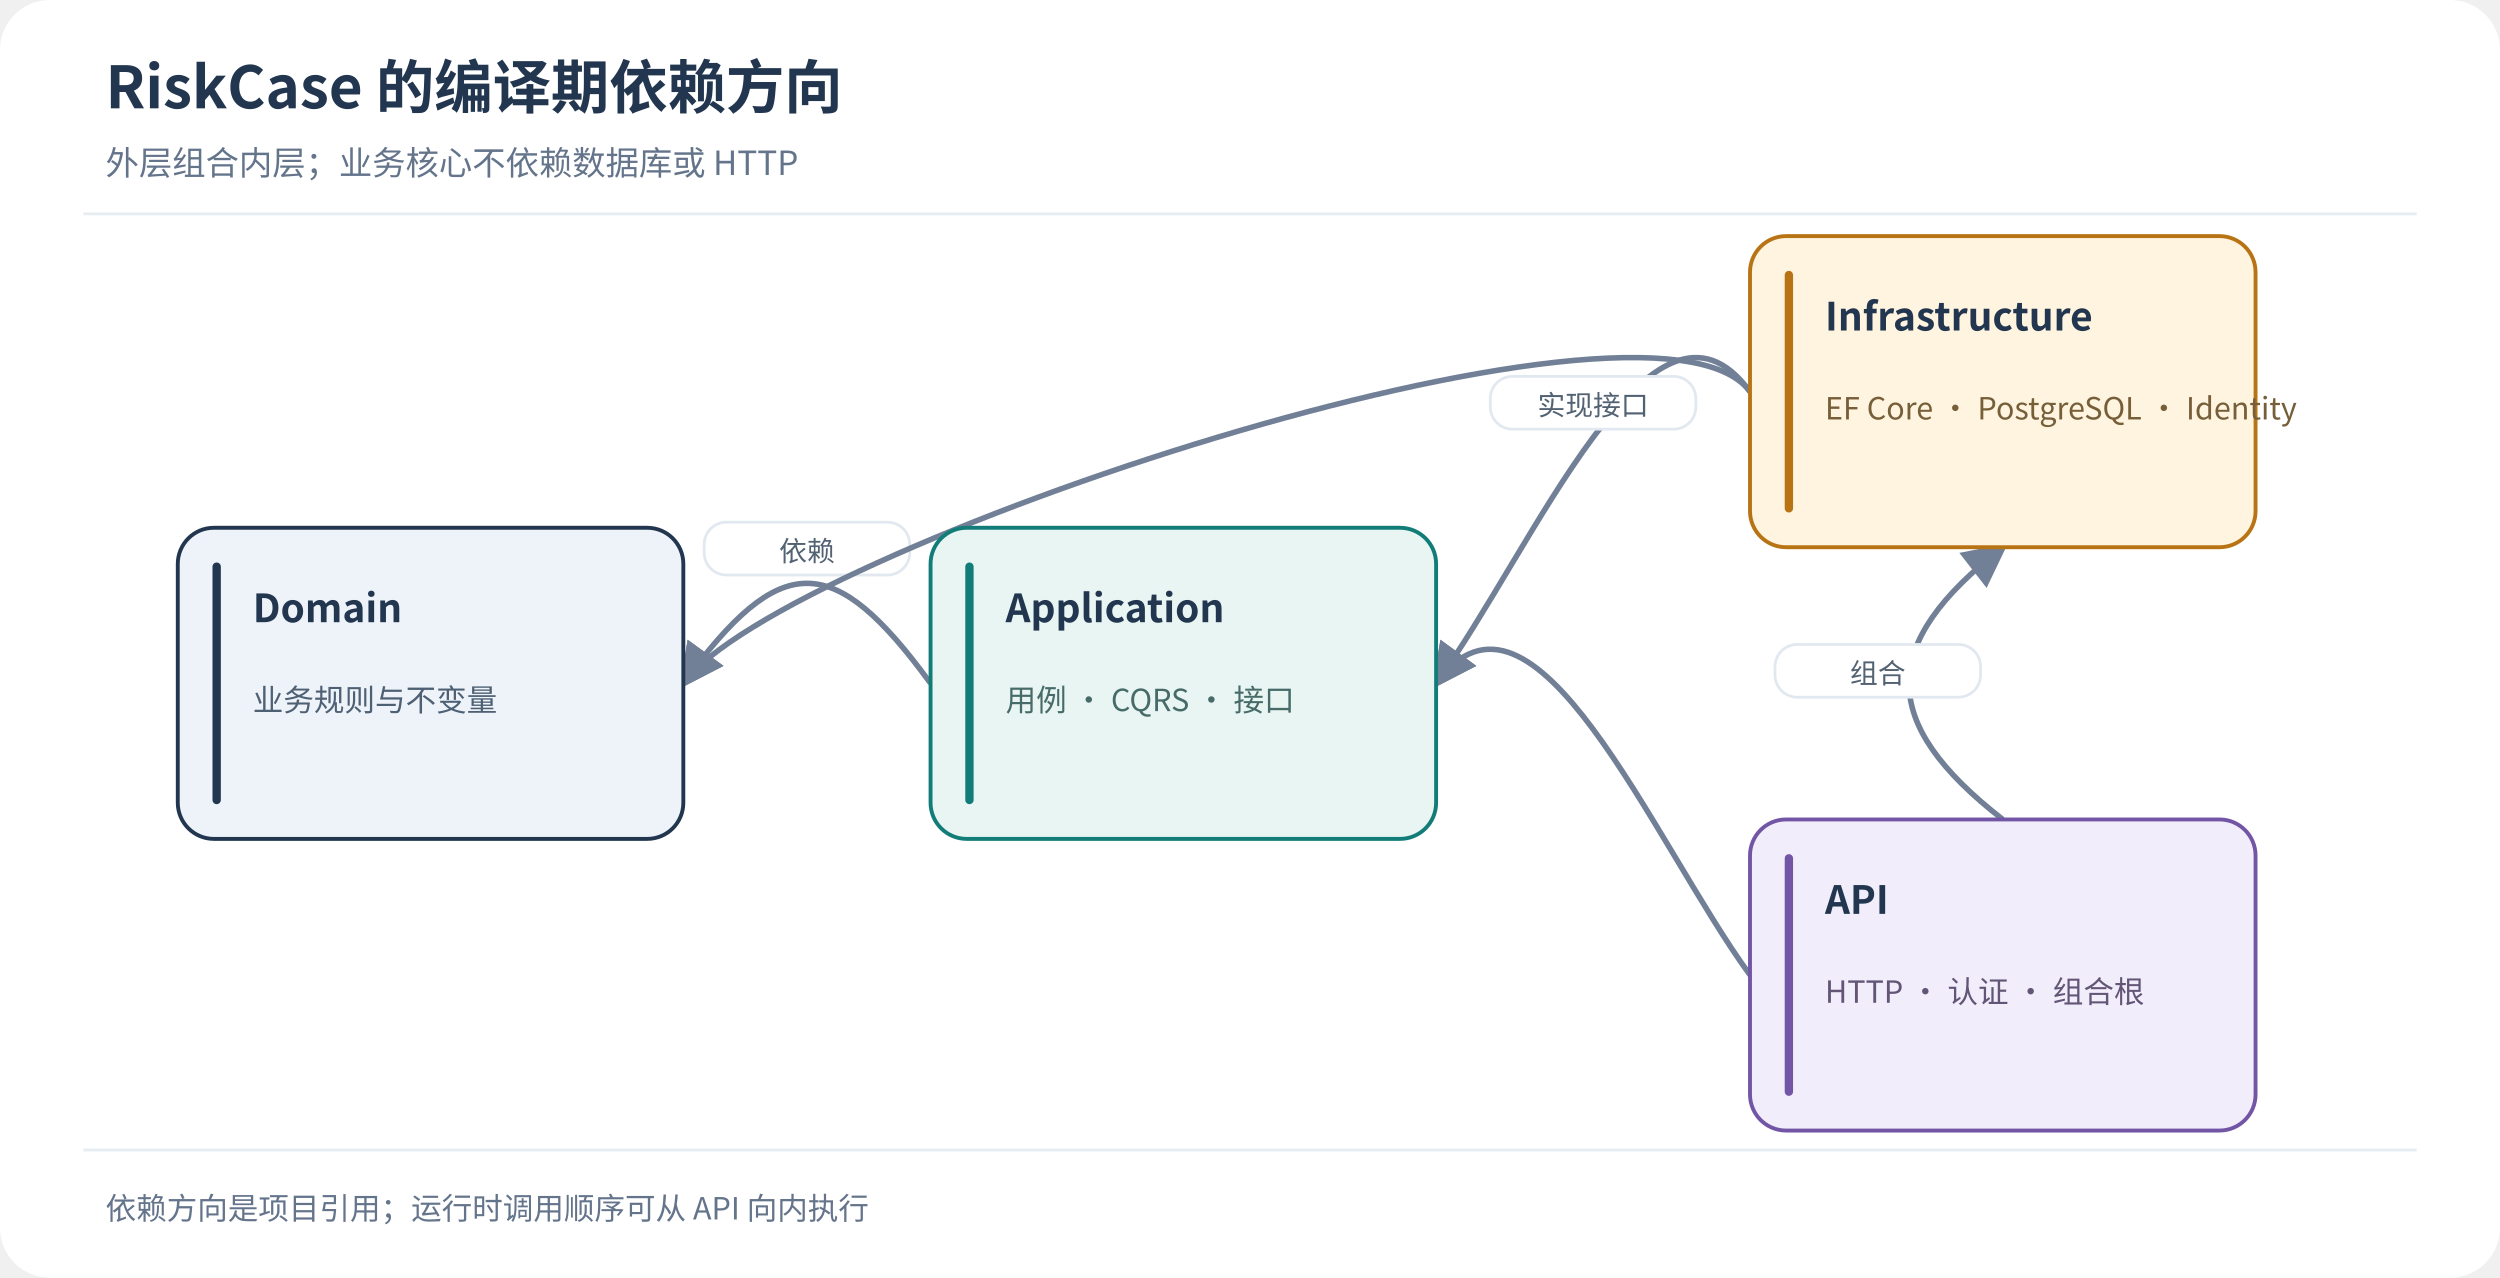
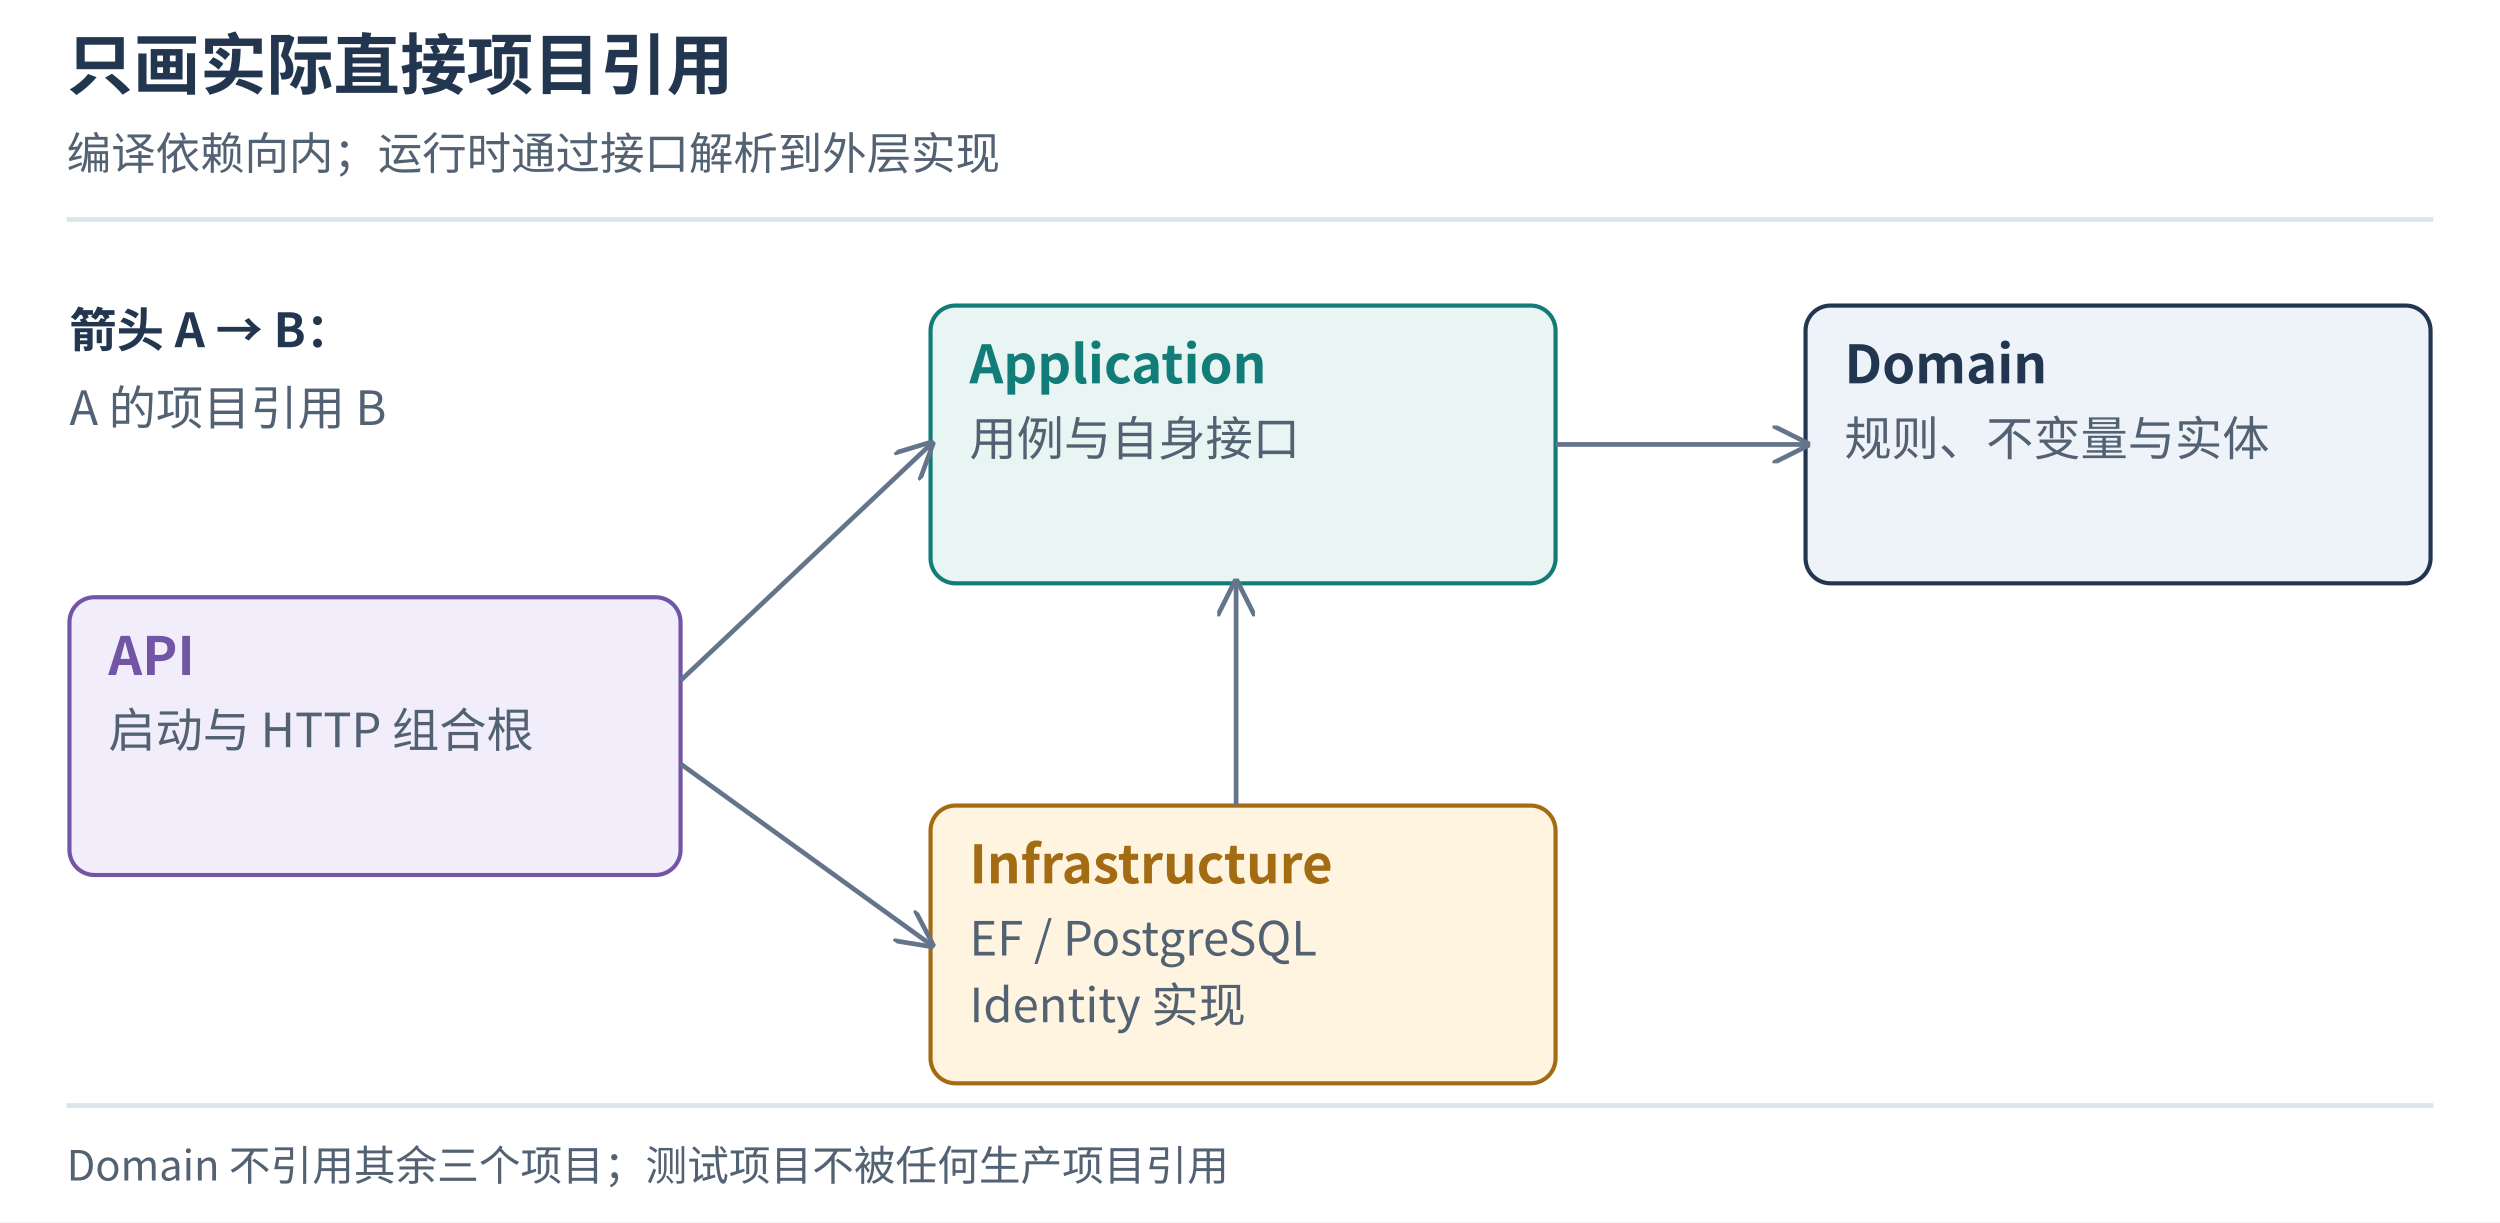
- <svg xmlns="http://www.w3.org/2000/svg" width="900" height="460" viewBox="0 0 900 460">
-   <rect width="100%" height="100%" rx="18" fill="#ffffff" />
-   <path d="M 30 77 H 870" stroke="#e6edf2" stroke-width="1" />
-   <text x="38" y="39" font-family="Microsoft YaHei, Noto Sans CJK SC, sans-serif" font-size="21px" font-weight="700" fill="#22364f">RiskCase 的编译期依赖方向</text>
-   <text x="38" y="63" font-family="Microsoft YaHei, Noto Sans CJK SC, sans-serif" font-size="12px" font-weight="400" fill="#64748b">外层组合内层；业务核心不依赖数据库或 HTTP</text>
+ <svg xmlns="http://www.w3.org/2000/svg" width="900" height="440" viewBox="0 0 900 440">
+   <rect width="900" height="100%" fill="white" />
  <defs>
-     <marker id="arrow" viewBox="0 0 10 10" refX="8.5" refY="5" markerWidth="8" markerHeight="8" orient="auto-start-reverse">
-       <path d="M 0 0 L 10 5 L 0 10 z" fill="#718096" />
+     <marker id="arrow" markerWidth="8" markerHeight="8" refX="7" refY="4" orient="auto">
+       <path d="M0 0L8 4L0 8" fill="none" stroke="#64748b" />
    </marker>
  </defs>
-   <path d="M 335 246.0 C 300 198.0, 281 198.0, 246 246.0" fill="none" stroke="#718096" stroke-width="2" marker-end="url(#arrow)" />
-   <rect x="253.5" y="188.0" width="74" height="19" rx="8" fill="#ffffff" stroke="#e2e8f0" />
-   <text x="290.5" y="202.0" text-anchor="middle" font-family="Microsoft YaHei, Noto Sans CJK SC, sans-serif" font-size="10px" fill="#526273">依赖</text>
-   <path d="M 630 141.0 C 595 93.0, 552 198.0, 517 246.0" fill="none" stroke="#718096" stroke-width="2" marker-end="url(#arrow)" />
-   <rect x="536.5" y="135.5" width="74" height="19" rx="8" fill="#ffffff" stroke="#e2e8f0" />
-   <text x="573.5" y="149.5" text-anchor="middle" font-family="Microsoft YaHei, Noto Sans CJK SC, sans-serif" font-size="10px" fill="#526273">实现接口</text>
-   <path d="M 630 141.0 C 595 93.0, 281 198.0, 246 246.0" fill="none" stroke="#718096" stroke-width="2" marker-end="url(#arrow)" />
-   <path d="M 630 351.0 C 595 303.0, 552 198.0, 517 246.0" fill="none" stroke="#718096" stroke-width="2" marker-end="url(#arrow)" />
-   <path d="M 721.0 295 C 676.0 260, 676.0 232, 721.0 197" fill="none" stroke="#718096" stroke-width="2" marker-end="url(#arrow)" />
-   <rect x="639.0" y="232.0" width="74" height="19" rx="8" fill="#ffffff" stroke="#e2e8f0" />
-   <text x="676.0" y="246.0" text-anchor="middle" font-family="Microsoft YaHei, Noto Sans CJK SC, sans-serif" font-size="10px" fill="#526273">组合</text>
-   <rect x="64" y="190" width="182" height="112" rx="13" fill="#eef3f9" stroke="#22364f" stroke-width="1.4" />
-   <path d="M 78 204 V 288" stroke="#22364f" stroke-width="3" stroke-linecap="round" />
-   <text x="91" y="224" font-family="Microsoft YaHei, Noto Sans CJK SC, sans-serif" font-size="14px" font-weight="700" fill="#22364f">Domain</text>
-   <text x="91" y="256" font-family="Microsoft YaHei, Noto Sans CJK SC, sans-serif" font-size="11px" font-weight="400" fill="#4d6074">业务规则与不变量</text>
-   <rect x="335" y="190" width="182" height="112" rx="13" fill="#e8f5f3" stroke="#117c78" stroke-width="1.4" />
-   <path d="M 349 204 V 288" stroke="#117c78" stroke-width="3" stroke-linecap="round" />
-   <text x="362" y="224" font-family="Microsoft YaHei, Noto Sans CJK SC, sans-serif" font-size="14px" font-weight="700" fill="#22364f">Application</text>
-   <text x="362" y="256" font-family="Microsoft YaHei, Noto Sans CJK SC, sans-serif" font-size="11px" font-weight="400" fill="#466b68">用例 · CQRS · 接口</text>
-   <rect x="630" y="85" width="182" height="112" rx="13" fill="#fff4df" stroke="#b87414" stroke-width="1.4" />
-   <path d="M 644 99 V 183" stroke="#b87414" stroke-width="3" stroke-linecap="round" />
-   <text x="657" y="119" font-family="Microsoft YaHei, Noto Sans CJK SC, sans-serif" font-size="14px" font-weight="700" fill="#22364f">Infrastructure</text>
-   <text x="657" y="151" font-family="Microsoft YaHei, Noto Sans CJK SC, sans-serif" font-size="11px" font-weight="400" fill="#765e39">EF Core · PostgreSQL · Identity</text>
-   <rect x="630" y="295" width="182" height="112" rx="13" fill="#f1edfb" stroke="#7255a5" stroke-width="1.4" />
-   <path d="M 644 309 V 393" stroke="#7255a5" stroke-width="3" stroke-linecap="round" />
-   <text x="657" y="329" font-family="Microsoft YaHei, Noto Sans CJK SC, sans-serif" font-size="14px" font-weight="700" fill="#22364f">API</text>
-   <text x="657" y="361" font-family="Microsoft YaHei, Noto Sans CJK SC, sans-serif" font-size="11px" font-weight="400" fill="#625576">HTTP · 认证 · 组合根</text>
-   <path d="M 30 414 H 870" stroke="#e6edf2" stroke-width="1" />
-   <text x="38" y="439" font-family="Microsoft YaHei, Noto Sans CJK SC, sans-serif" font-size="11px" font-weight="400" fill="#64748b">依赖方向是项目引用；运行时调用顺序可从 API 向内执行</text>
+   <text x="24" y="32" font-family="Microsoft YaHei,Noto Sans CJK SC,sans-serif" font-size="24" fill="#22364f" font-weight="700">只画实际直接项目引用</text>
+   <text x="24" y="61" font-family="Microsoft YaHei,Noto Sans CJK SC,sans-serif" font-size="16" fill="#526273" font-weight="400">编译依赖向内；运行时通过接口解析到外层实现</text>
+   <path d="M24 79H876" fill="none" stroke="#dbe5ea" stroke-width="1.7" />
+   <path d="M24 398H876" fill="none" stroke="#dbe5ea" stroke-width="1.7" />
+   <text x="24" y="425" font-family="Microsoft YaHei,Noto Sans CJK SC,sans-serif" font-size="15" fill="#526273" font-weight="400">Domain 不引用其余三个项目；测试项目不被任何生产项目引用</text>
+   <rect x="25" y="215" width="220" height="100" rx="9" fill="#f1edfb" stroke="#7255a5" stroke-width="1.5" />
+   <text x="39" y="243" font-family="Microsoft YaHei,Noto Sans CJK SC,sans-serif" font-size="19" fill="#7255a5" font-weight="700">API</text>
+   <text x="39" y="269" font-family="Microsoft YaHei,Noto Sans CJK SC,sans-serif" font-size="17" fill="#526273" font-weight="400">启动与 HTTP 组合根</text>
+   <rect x="335" y="110" width="225" height="100" rx="9" fill="#e8f5f3" stroke="#117c78" stroke-width="1.5" />
+   <text x="349" y="138" font-family="Microsoft YaHei,Noto Sans CJK SC,sans-serif" font-size="19" fill="#117c78" font-weight="700">Application</text>
+   <text x="349" y="164" font-family="Microsoft YaHei,Noto Sans CJK SC,sans-serif" font-size="17" fill="#526273" font-weight="400">用例与自身接口</text>
+   <rect x="335" y="290" width="225" height="100" rx="9" fill="#fff4df" stroke="#a36c13" stroke-width="1.5" />
+   <text x="349" y="318" font-family="Microsoft YaHei,Noto Sans CJK SC,sans-serif" font-size="19" fill="#a36c13" font-weight="700">Infrastructure</text>
+   <text x="349" y="344" font-family="Microsoft YaHei,Noto Sans CJK SC,sans-serif" font-size="17" fill="#526273" font-weight="400">EF / PostgreSQL</text>
+   <text x="349" y="368" font-family="Microsoft YaHei,Noto Sans CJK SC,sans-serif" font-size="17" fill="#526273" font-weight="400">Identity 实现</text>
+   <rect x="650" y="110" width="225" height="100" rx="9" fill="#eef3f9" stroke="#22364f" stroke-width="1.5" />
+   <text x="664" y="138" font-family="Microsoft YaHei,Noto Sans CJK SC,sans-serif" font-size="19" fill="#22364f" font-weight="700">Domain</text>
+   <text x="664" y="164" font-family="Microsoft YaHei,Noto Sans CJK SC,sans-serif" font-size="17" fill="#526273" font-weight="400">规则、不变量与实体</text>
+   <path d="M245 245L335 160" fill="none" stroke="#64748b" stroke-width="1.7" marker-end="url(#arrow)" />
+   <path d="M245 275L335 340" fill="none" stroke="#64748b" stroke-width="1.7" marker-end="url(#arrow)" />
+   <path d="M445 290L445 210" fill="none" stroke="#64748b" stroke-width="1.7" marker-end="url(#arrow)" />
+   <path d="M560 160L650 160" fill="none" stroke="#64748b" stroke-width="1.7" marker-end="url(#arrow)" />
+   <text x="25" y="125" font-family="Microsoft YaHei,Noto Sans CJK SC,sans-serif" font-size="17" fill="#22364f" font-weight="700">箭头 A → B：</text>
+   <text x="25" y="153" font-family="Microsoft YaHei,Noto Sans CJK SC,sans-serif" font-size="17" fill="#526273" font-weight="400">A 的项目引用 B</text>
</svg>
